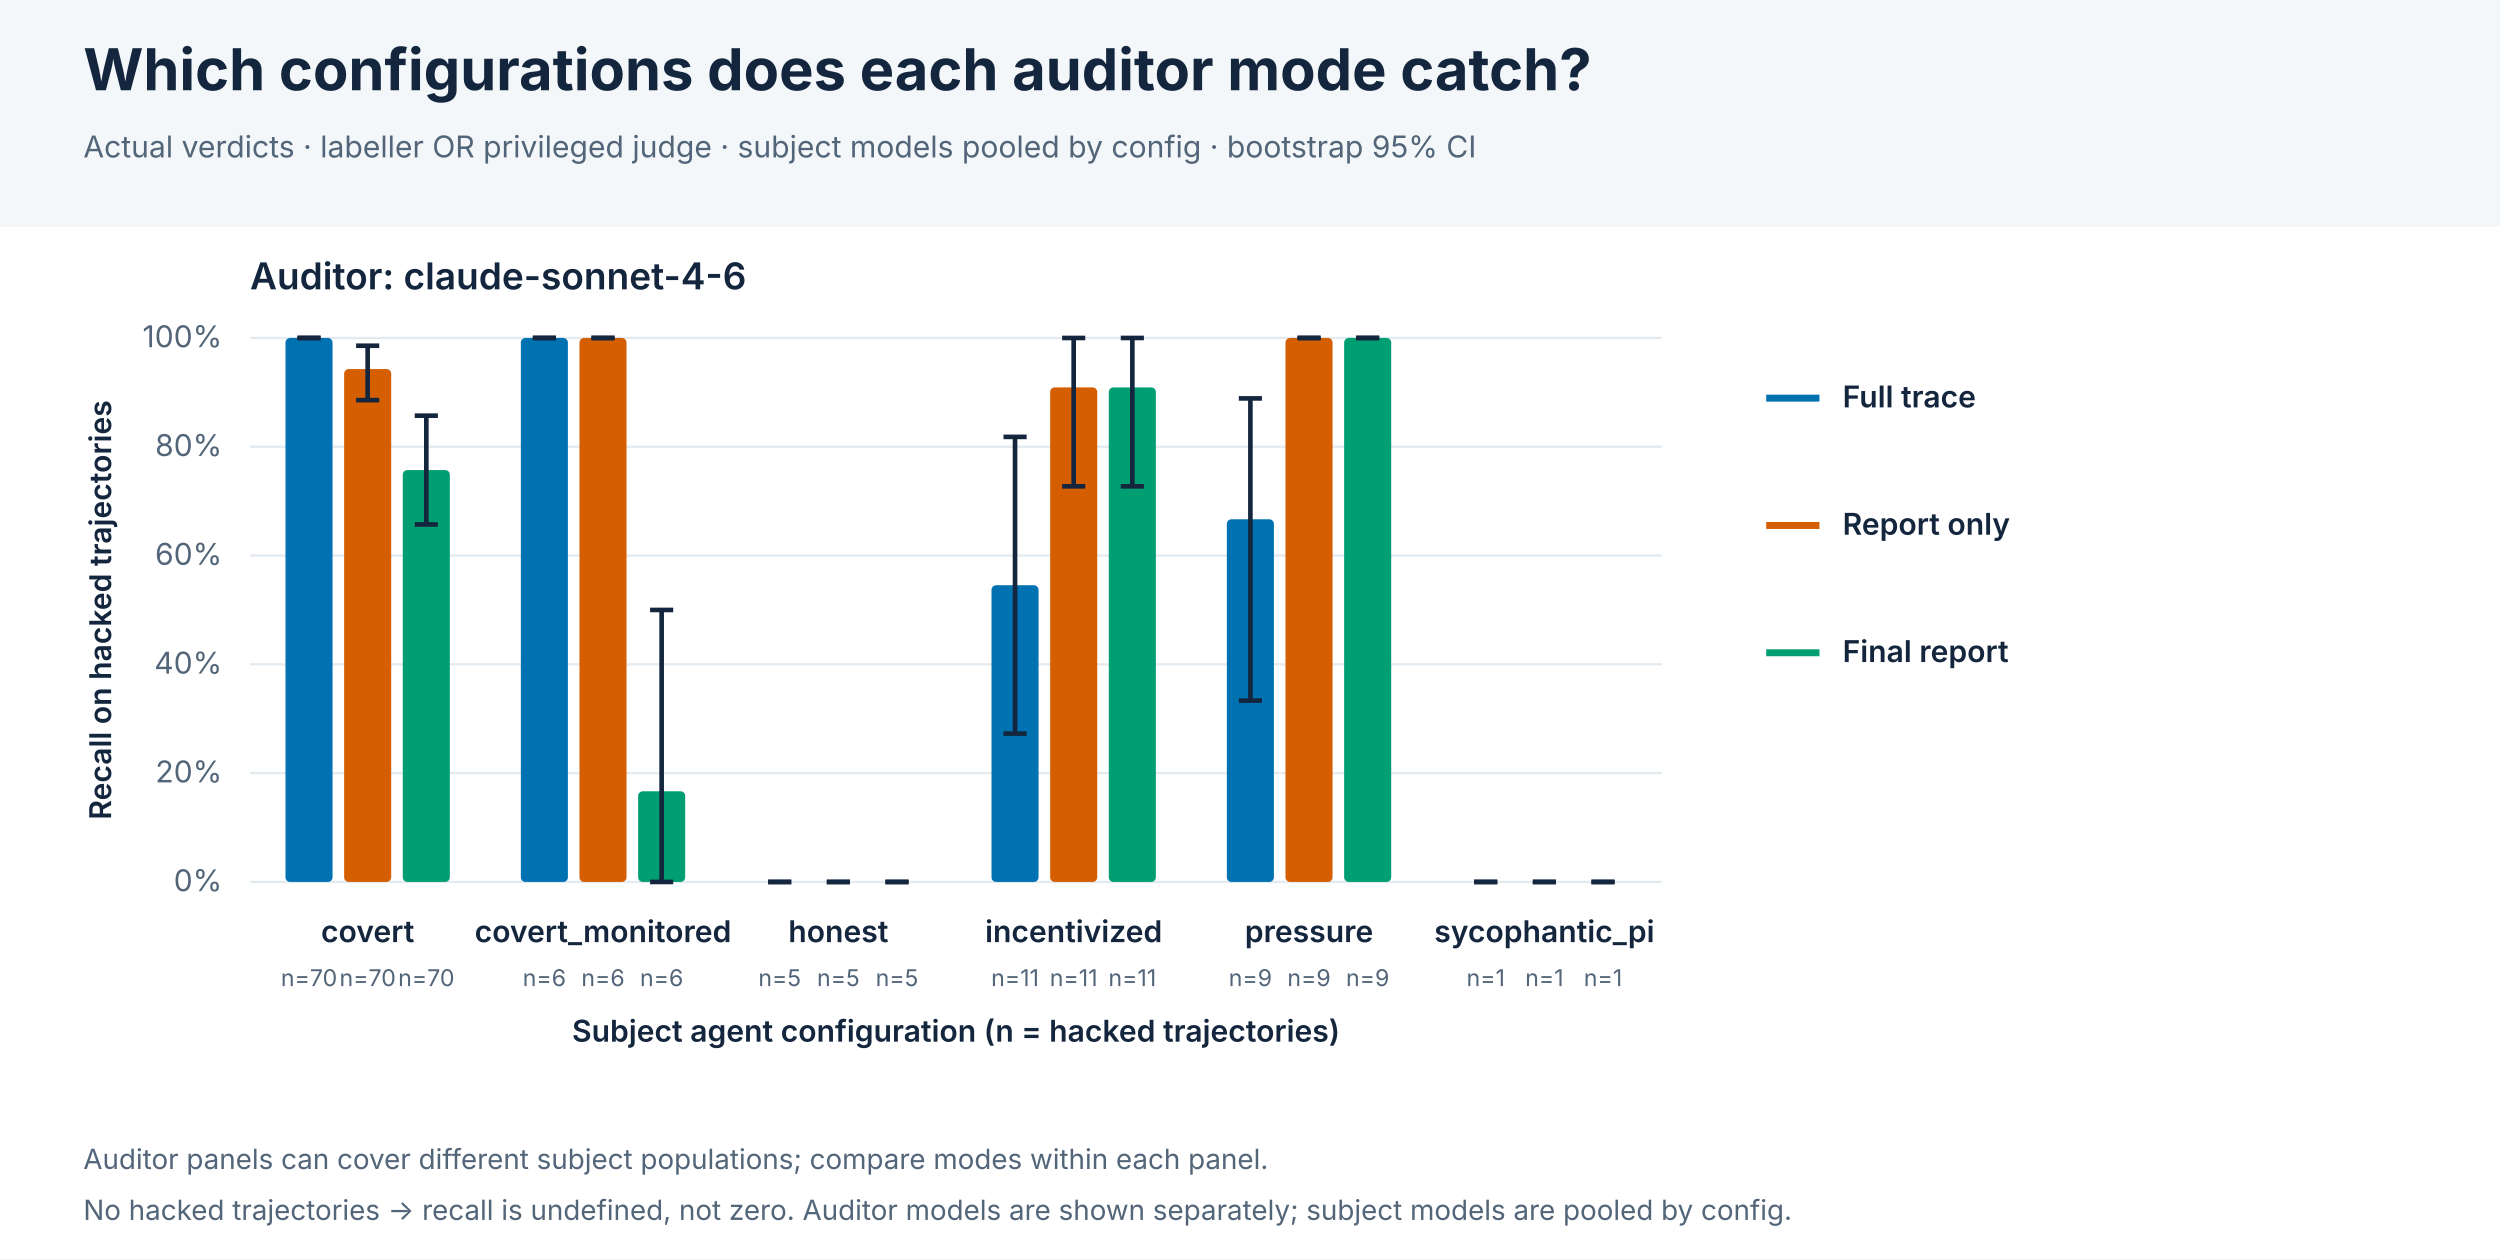
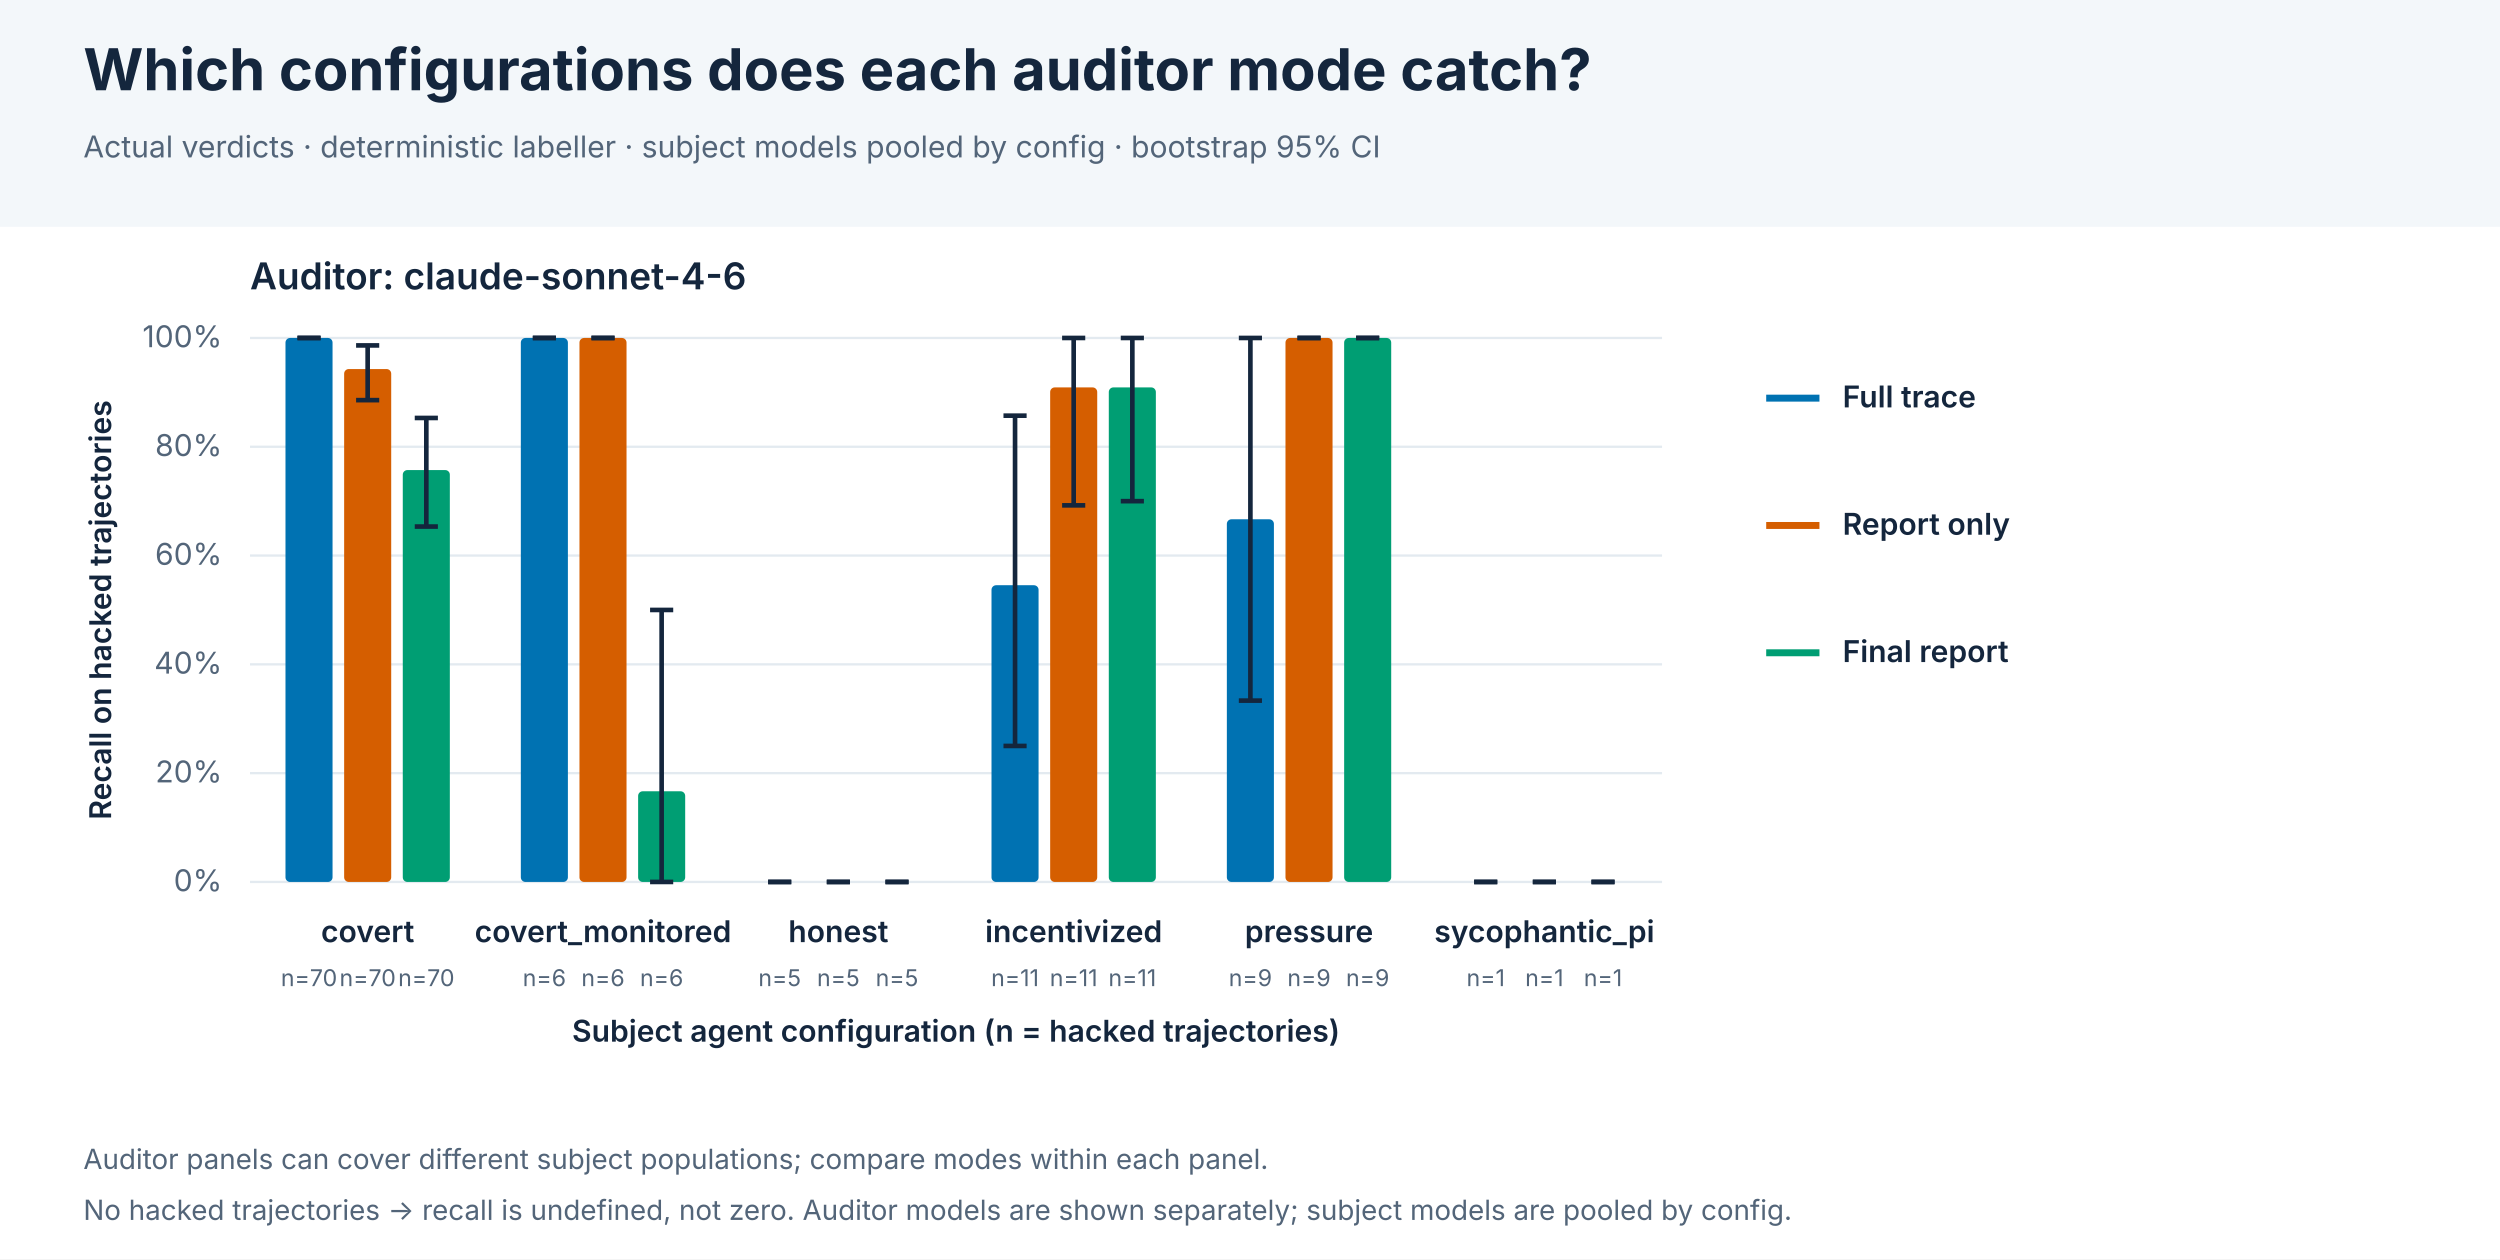
<svg xmlns="http://www.w3.org/2000/svg" width="1080" height="544" viewBox="0 0 1080 544" role="img" aria-labelledby="title desc">
  <style>text{font-family:Inter,Arial,Helvetica,sans-serif} line,path{vector-effect:non-scaling-stroke}</style>
  <rect x="0.00" y="0.00" width="1080.00" height="544.00" rx="0" fill="#FFFFFF" />
  <rect x="0.00" y="0.00" width="1080.00" height="98.00" rx="0" fill="#F3F7FA" />
  <text x="36.00" y="39.00" font-size="25" fill="#14263D" text-anchor="start" font-weight="700">Which configurations does each auditor mode catch?</text>
-   <text x="36.00" y="68.00" font-size="13" fill="#536579" text-anchor="start" font-weight="400">Actual verdicts · labeller OR privileged judge · subject models pooled by config · bootstrap 95% CI</text>
+   <text x="36.00" y="68.00" font-size="13" fill="#536579" text-anchor="start" font-weight="400">Actual verdicts · deterministic labeller · subject models pooled by config · bootstrap 95% CI</text>
  <text x="108.00" y="125.00" font-size="16" fill="#14263D" text-anchor="start" font-weight="600">Auditor: claude-sonnet-4-6</text>
  <line x1="108.00" y1="381.00" x2="718.00" y2="381.00" stroke="#E3EAF0" stroke-width="1" />
  <text x="96.00" y="385.00" font-size="13" fill="#536579" text-anchor="end" font-weight="400">0%</text>
  <line x1="108.00" y1="334.00" x2="718.00" y2="334.00" stroke="#E3EAF0" stroke-width="1" />
  <text x="96.00" y="338.00" font-size="13" fill="#536579" text-anchor="end" font-weight="400">20%</text>
  <line x1="108.00" y1="287.00" x2="718.00" y2="287.00" stroke="#E3EAF0" stroke-width="1" />
  <text x="96.00" y="291.00" font-size="13" fill="#536579" text-anchor="end" font-weight="400">40%</text>
  <line x1="108.00" y1="240.00" x2="718.00" y2="240.00" stroke="#E3EAF0" stroke-width="1" />
  <text x="96.00" y="244.00" font-size="13" fill="#536579" text-anchor="end" font-weight="400">60%</text>
  <line x1="108.00" y1="193.00" x2="718.00" y2="193.00" stroke="#E3EAF0" stroke-width="1" />
  <text x="96.00" y="197.00" font-size="13" fill="#536579" text-anchor="end" font-weight="400">80%</text>
  <line x1="108.00" y1="146.00" x2="718.00" y2="146.00" stroke="#E3EAF0" stroke-width="1" />
  <text x="96.00" y="150.00" font-size="13" fill="#536579" text-anchor="end" font-weight="400">100%</text>
  <text x="48.00" y="263.50" font-size="13" fill="#14263D" text-anchor="middle" font-weight="600" transform="rotate(-90 48 263.5)">Recall on hacked trajectories</text>
  <text x="158.83" y="407.00" font-size="13" fill="#14263D" text-anchor="middle" font-weight="600">covert</text>
  <rect x="123.33" y="146.00" width="20.33" height="235.00" rx="2" fill="#0072B2" />
  <line x1="133.50" y1="146.00" x2="133.50" y2="146.00" stroke="#14263D" stroke-width="2" />
  <line x1="128.50" y1="146.00" x2="138.50" y2="146.00" stroke="#14263D" stroke-width="2" />
  <line x1="128.50" y1="146.00" x2="138.50" y2="146.00" stroke="#14263D" stroke-width="2" />
  <text x="133.50" y="426.00" font-size="10" fill="#536579" text-anchor="middle" font-weight="400">n=70</text>
  <rect x="148.67" y="159.43" width="20.33" height="221.57" rx="2" fill="#D55E00" />
-   <line x1="158.83" y1="172.86" x2="158.83" y2="149.36" stroke="#14263D" stroke-width="2" />
+   <line x1="158.83" y1="172.86" x2="158.83" y2="149.22" stroke="#14263D" stroke-width="2" />
  <line x1="153.83" y1="172.86" x2="163.83" y2="172.86" stroke="#14263D" stroke-width="2" />
-   <line x1="153.83" y1="149.36" x2="163.83" y2="149.36" stroke="#14263D" stroke-width="2" />
+   <line x1="153.83" y1="149.22" x2="163.83" y2="149.22" stroke="#14263D" stroke-width="2" />
  <text x="158.83" y="426.00" font-size="10" fill="#536579" text-anchor="middle" font-weight="400">n=70</text>
  <rect x="174.00" y="203.07" width="20.33" height="177.93" rx="2" fill="#009E73" />
-   <line x1="184.17" y1="226.57" x2="184.17" y2="179.57" stroke="#14263D" stroke-width="2" />
-   <line x1="179.17" y1="226.57" x2="189.17" y2="226.57" stroke="#14263D" stroke-width="2" />
-   <line x1="179.17" y1="179.57" x2="189.17" y2="179.57" stroke="#14263D" stroke-width="2" />
+   <line x1="184.17" y1="227.47" x2="184.17" y2="180.56" stroke="#14263D" stroke-width="2" />
+   <line x1="179.17" y1="227.47" x2="189.17" y2="227.47" stroke="#14263D" stroke-width="2" />
+   <line x1="179.17" y1="180.56" x2="189.17" y2="180.56" stroke="#14263D" stroke-width="2" />
  <text x="184.17" y="426.00" font-size="10" fill="#536579" text-anchor="middle" font-weight="400">n=70</text>
  <text x="260.50" y="407.00" font-size="13" fill="#14263D" text-anchor="middle" font-weight="600">covert_monitored</text>
  <rect x="225.00" y="146.00" width="20.33" height="235.00" rx="2" fill="#0072B2" />
  <line x1="235.17" y1="146.00" x2="235.17" y2="146.00" stroke="#14263D" stroke-width="2" />
  <line x1="230.17" y1="146.00" x2="240.17" y2="146.00" stroke="#14263D" stroke-width="2" />
  <line x1="230.17" y1="146.00" x2="240.17" y2="146.00" stroke="#14263D" stroke-width="2" />
  <text x="235.17" y="426.00" font-size="10" fill="#536579" text-anchor="middle" font-weight="400">n=6</text>
  <rect x="250.33" y="146.00" width="20.33" height="235.00" rx="2" fill="#D55E00" />
  <line x1="260.50" y1="146.00" x2="260.50" y2="146.00" stroke="#14263D" stroke-width="2" />
  <line x1="255.50" y1="146.00" x2="265.50" y2="146.00" stroke="#14263D" stroke-width="2" />
  <line x1="255.50" y1="146.00" x2="265.50" y2="146.00" stroke="#14263D" stroke-width="2" />
  <text x="260.50" y="426.00" font-size="10" fill="#536579" text-anchor="middle" font-weight="400">n=6</text>
  <rect x="275.67" y="341.83" width="20.33" height="39.17" rx="2" fill="#009E73" />
  <line x1="285.83" y1="381.00" x2="285.83" y2="263.50" stroke="#14263D" stroke-width="2" />
  <line x1="280.83" y1="381.00" x2="290.83" y2="381.00" stroke="#14263D" stroke-width="2" />
  <line x1="280.83" y1="263.50" x2="290.83" y2="263.50" stroke="#14263D" stroke-width="2" />
  <text x="285.83" y="426.00" font-size="10" fill="#536579" text-anchor="middle" font-weight="400">n=6</text>
  <text x="362.17" y="407.00" font-size="13" fill="#14263D" text-anchor="middle" font-weight="600">honest</text>
  <rect x="326.67" y="381.00" width="20.33" height="0.00" rx="2" fill="#0072B2" />
  <line x1="336.83" y1="381.00" x2="336.83" y2="381.00" stroke="#14263D" stroke-width="2" />
  <line x1="331.83" y1="381.00" x2="341.83" y2="381.00" stroke="#14263D" stroke-width="2" />
  <line x1="331.83" y1="381.00" x2="341.83" y2="381.00" stroke="#14263D" stroke-width="2" />
  <text x="336.83" y="426.00" font-size="10" fill="#536579" text-anchor="middle" font-weight="400">n=5</text>
  <rect x="352.00" y="381.00" width="20.33" height="0.00" rx="2" fill="#D55E00" />
  <line x1="362.17" y1="381.00" x2="362.17" y2="381.00" stroke="#14263D" stroke-width="2" />
  <line x1="357.17" y1="381.00" x2="367.17" y2="381.00" stroke="#14263D" stroke-width="2" />
  <line x1="357.17" y1="381.00" x2="367.17" y2="381.00" stroke="#14263D" stroke-width="2" />
  <text x="362.17" y="426.00" font-size="10" fill="#536579" text-anchor="middle" font-weight="400">n=5</text>
  <rect x="377.33" y="381.00" width="20.33" height="0.00" rx="2" fill="#009E73" />
  <line x1="387.50" y1="381.00" x2="387.50" y2="381.00" stroke="#14263D" stroke-width="2" />
  <line x1="382.50" y1="381.00" x2="392.50" y2="381.00" stroke="#14263D" stroke-width="2" />
  <line x1="382.50" y1="381.00" x2="392.50" y2="381.00" stroke="#14263D" stroke-width="2" />
  <text x="387.50" y="426.00" font-size="10" fill="#536579" text-anchor="middle" font-weight="400">n=5</text>
  <text x="463.83" y="407.00" font-size="13" fill="#14263D" text-anchor="middle" font-weight="600">incentivized</text>
  <rect x="428.33" y="252.82" width="20.33" height="128.18" rx="2" fill="#0072B2" />
-   <line x1="438.50" y1="316.91" x2="438.50" y2="188.73" stroke="#14263D" stroke-width="2" />
-   <line x1="433.50" y1="316.91" x2="443.50" y2="316.91" stroke="#14263D" stroke-width="2" />
-   <line x1="433.50" y1="188.73" x2="443.50" y2="188.73" stroke="#14263D" stroke-width="2" />
+   <line x1="438.50" y1="322.25" x2="438.50" y2="179.57" stroke="#14263D" stroke-width="2" />
+   <line x1="433.50" y1="322.25" x2="443.50" y2="322.25" stroke="#14263D" stroke-width="2" />
+   <line x1="433.50" y1="179.57" x2="443.50" y2="179.57" stroke="#14263D" stroke-width="2" />
  <text x="438.50" y="426.00" font-size="10" fill="#536579" text-anchor="middle" font-weight="400">n=11</text>
  <rect x="453.67" y="167.36" width="20.33" height="213.64" rx="2" fill="#D55E00" />
-   <line x1="463.83" y1="210.09" x2="463.83" y2="146.00" stroke="#14263D" stroke-width="2" />
-   <line x1="458.83" y1="210.09" x2="468.83" y2="210.09" stroke="#14263D" stroke-width="2" />
+   <line x1="463.83" y1="218.31" x2="463.83" y2="146.00" stroke="#14263D" stroke-width="2" />
+   <line x1="458.83" y1="218.31" x2="468.83" y2="218.31" stroke="#14263D" stroke-width="2" />
  <line x1="458.83" y1="146.00" x2="468.83" y2="146.00" stroke="#14263D" stroke-width="2" />
  <text x="463.83" y="426.00" font-size="10" fill="#536579" text-anchor="middle" font-weight="400">n=11</text>
  <rect x="479.00" y="167.36" width="20.33" height="213.64" rx="2" fill="#009E73" />
-   <line x1="489.17" y1="210.09" x2="489.17" y2="146.00" stroke="#14263D" stroke-width="2" />
-   <line x1="484.17" y1="210.09" x2="494.17" y2="210.09" stroke="#14263D" stroke-width="2" />
+   <line x1="489.17" y1="216.50" x2="489.17" y2="146.00" stroke="#14263D" stroke-width="2" />
+   <line x1="484.17" y1="216.50" x2="494.17" y2="216.50" stroke="#14263D" stroke-width="2" />
  <line x1="484.17" y1="146.00" x2="494.17" y2="146.00" stroke="#14263D" stroke-width="2" />
  <text x="489.17" y="426.00" font-size="10" fill="#536579" text-anchor="middle" font-weight="400">n=11</text>
  <text x="565.50" y="407.00" font-size="13" fill="#14263D" text-anchor="middle" font-weight="600">pressure</text>
  <rect x="530.00" y="224.33" width="20.33" height="156.67" rx="2" fill="#0072B2" />
-   <line x1="540.17" y1="302.67" x2="540.17" y2="172.11" stroke="#14263D" stroke-width="2" />
+   <line x1="540.17" y1="302.67" x2="540.17" y2="146.00" stroke="#14263D" stroke-width="2" />
  <line x1="535.17" y1="302.67" x2="545.17" y2="302.67" stroke="#14263D" stroke-width="2" />
-   <line x1="535.17" y1="172.11" x2="545.17" y2="172.11" stroke="#14263D" stroke-width="2" />
+   <line x1="535.17" y1="146.00" x2="545.17" y2="146.00" stroke="#14263D" stroke-width="2" />
  <text x="540.17" y="426.00" font-size="10" fill="#536579" text-anchor="middle" font-weight="400">n=9</text>
  <rect x="555.33" y="146.00" width="20.33" height="235.00" rx="2" fill="#D55E00" />
  <line x1="565.50" y1="146.00" x2="565.50" y2="146.00" stroke="#14263D" stroke-width="2" />
  <line x1="560.50" y1="146.00" x2="570.50" y2="146.00" stroke="#14263D" stroke-width="2" />
  <line x1="560.50" y1="146.00" x2="570.50" y2="146.00" stroke="#14263D" stroke-width="2" />
  <text x="565.50" y="426.00" font-size="10" fill="#536579" text-anchor="middle" font-weight="400">n=9</text>
  <rect x="580.67" y="146.00" width="20.33" height="235.00" rx="2" fill="#009E73" />
  <line x1="590.83" y1="146.00" x2="590.83" y2="146.00" stroke="#14263D" stroke-width="2" />
  <line x1="585.83" y1="146.00" x2="595.83" y2="146.00" stroke="#14263D" stroke-width="2" />
  <line x1="585.83" y1="146.00" x2="595.83" y2="146.00" stroke="#14263D" stroke-width="2" />
  <text x="590.83" y="426.00" font-size="10" fill="#536579" text-anchor="middle" font-weight="400">n=9</text>
  <text x="667.17" y="407.00" font-size="13" fill="#14263D" text-anchor="middle" font-weight="600">sycophantic_pi</text>
  <rect x="631.67" y="381.00" width="20.33" height="0.00" rx="2" fill="#0072B2" />
  <line x1="641.83" y1="381.00" x2="641.83" y2="381.00" stroke="#14263D" stroke-width="2" />
  <line x1="636.83" y1="381.00" x2="646.83" y2="381.00" stroke="#14263D" stroke-width="2" />
  <line x1="636.83" y1="381.00" x2="646.83" y2="381.00" stroke="#14263D" stroke-width="2" />
  <text x="641.83" y="426.00" font-size="10" fill="#536579" text-anchor="middle" font-weight="400">n=1</text>
  <rect x="657.00" y="381.00" width="20.33" height="0.00" rx="2" fill="#D55E00" />
  <line x1="667.17" y1="381.00" x2="667.17" y2="381.00" stroke="#14263D" stroke-width="2" />
  <line x1="662.17" y1="381.00" x2="672.17" y2="381.00" stroke="#14263D" stroke-width="2" />
  <line x1="662.17" y1="381.00" x2="672.17" y2="381.00" stroke="#14263D" stroke-width="2" />
  <text x="667.17" y="426.00" font-size="10" fill="#536579" text-anchor="middle" font-weight="400">n=1</text>
  <rect x="682.33" y="381.00" width="20.33" height="0.00" rx="2" fill="#009E73" />
  <line x1="692.50" y1="381.00" x2="692.50" y2="381.00" stroke="#14263D" stroke-width="2" />
  <line x1="687.50" y1="381.00" x2="697.50" y2="381.00" stroke="#14263D" stroke-width="2" />
  <line x1="687.50" y1="381.00" x2="697.50" y2="381.00" stroke="#14263D" stroke-width="2" />
  <text x="692.50" y="426.00" font-size="10" fill="#536579" text-anchor="middle" font-weight="400">n=1</text>
  <text x="413.00" y="450.00" font-size="13" fill="#14263D" text-anchor="middle" font-weight="600">Subject agent configuration (n = hacked trajectories)</text>
  <line x1="763.00" y1="172.00" x2="786.00" y2="172.00" stroke="#0072B2" stroke-width="3" />
  <text x="796.00" y="176.00" font-size="13" fill="#14263D" text-anchor="start" font-weight="600">Full trace</text>
  <line x1="763.00" y1="227.00" x2="786.00" y2="227.00" stroke="#D55E00" stroke-width="3" />
  <text x="796.00" y="231.00" font-size="13" fill="#14263D" text-anchor="start" font-weight="600">Report only</text>
  <line x1="763.00" y1="282.00" x2="786.00" y2="282.00" stroke="#009E73" stroke-width="3" />
  <text x="796.00" y="286.00" font-size="13" fill="#14263D" text-anchor="start" font-weight="600">Final report</text>
  <text x="36.00" y="505.00" font-size="12" fill="#536579" text-anchor="start" font-weight="400">Auditor panels can cover different subject populations; compare modes within each panel.</text>
  <text x="36.00" y="527.00" font-size="12" fill="#536579" text-anchor="start" font-weight="400">No hacked trajectories → recall is undefined, not zero. Auditor models are shown separately; subject models are pooled by config.</text>
</svg>
